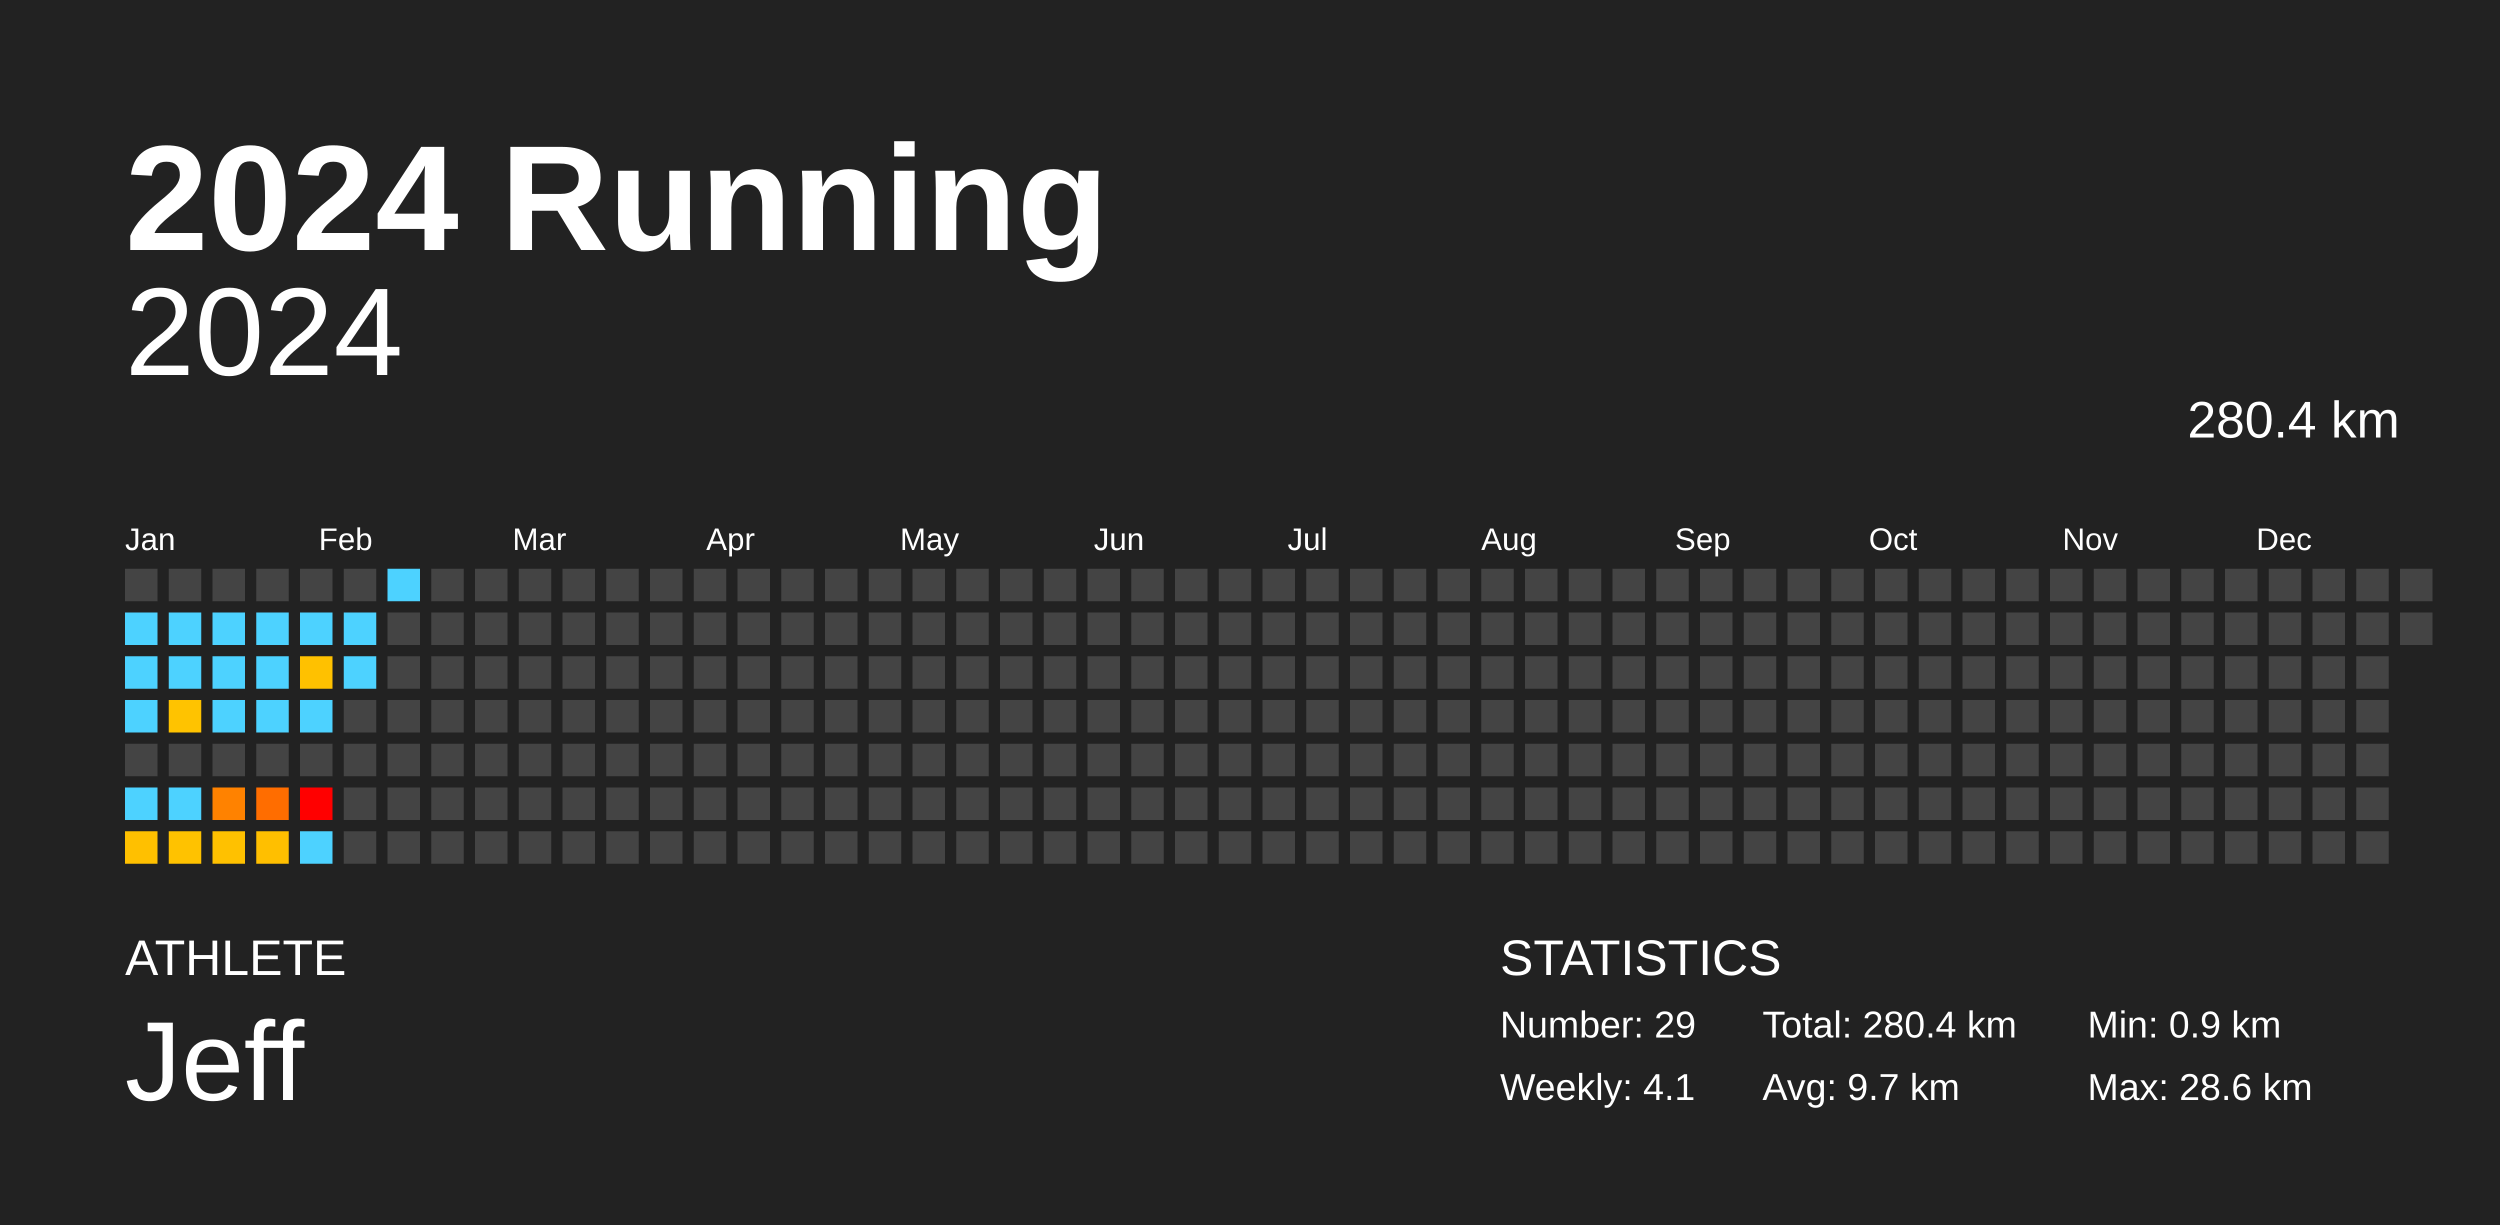
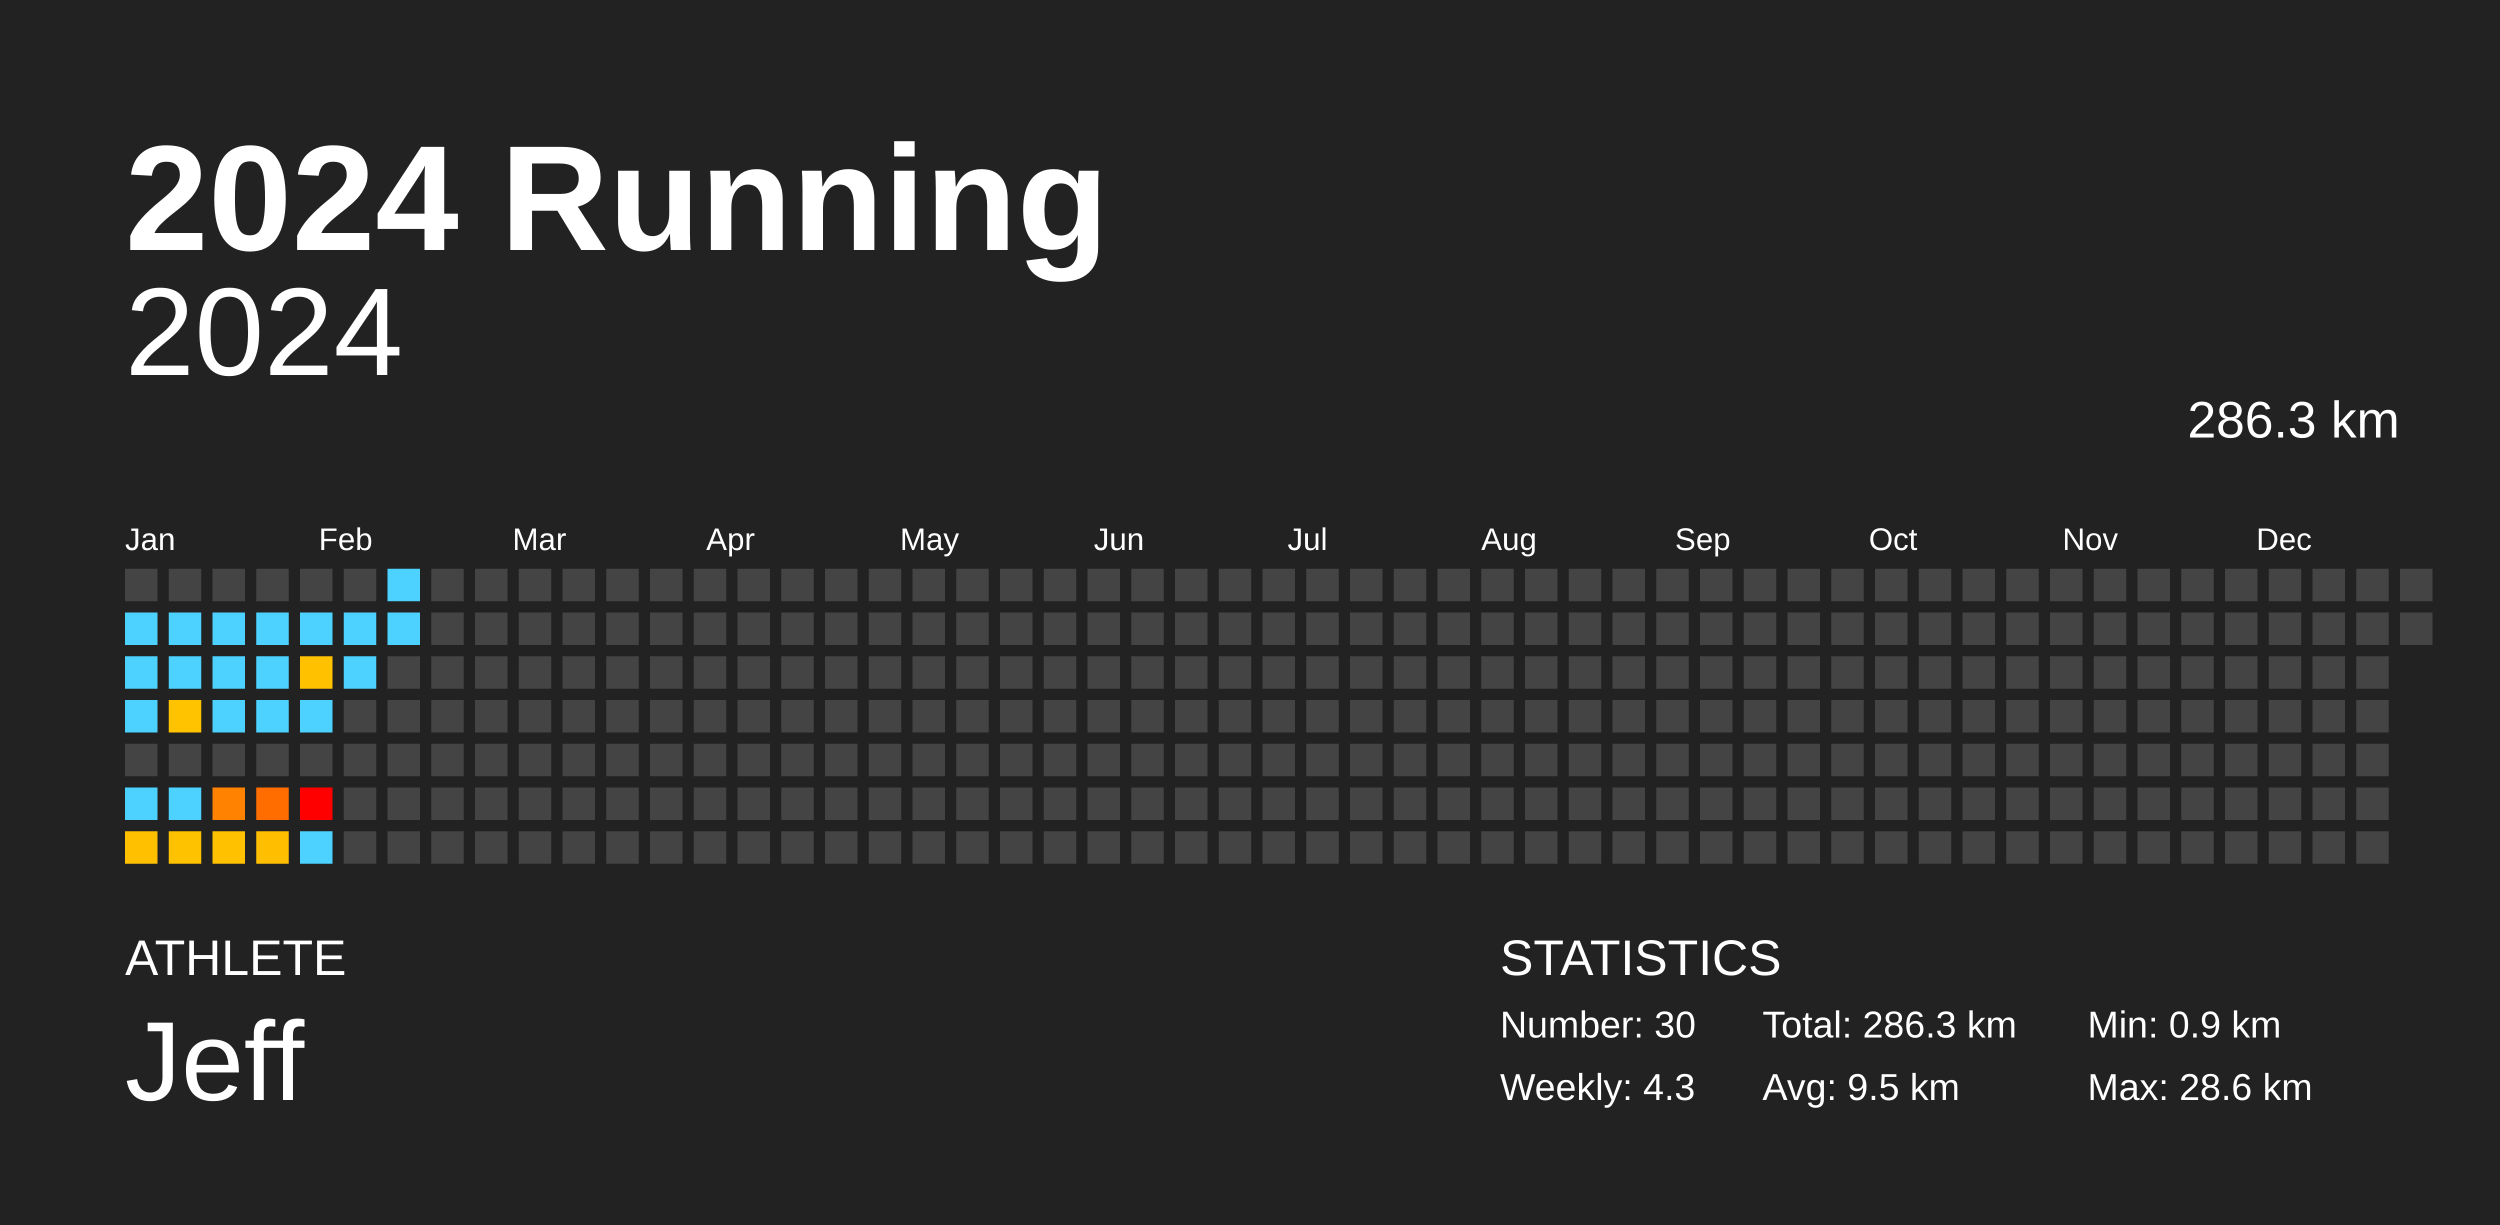
<svg xmlns="http://www.w3.org/2000/svg" baseProfile="full" height="98mm" version="1.1" viewBox="0,0,200,98" width="200mm">
  <defs />
  <rect fill="#222222" height="98" width="200" x="0" y="0" />
  <text fill="#FFFFFF" style="font-size:12px; font-family:Arial; font-weight:bold;" x="10" y="20">2024 Running</text>
  <text fill="#FFFFFF" style="font-size:4px; font-family:Arial" x="10" y="78">ATHLETE</text>
  <text fill="#FFFFFF" style="font-size:9px; font-family:Arial" x="10" y="88">Jeff</text>
  <text fill="#FFFFFF" style="font-size:4px; font-family:Arial" x="120" y="78">STATISTICS</text>
-   <text fill="#FFFFFF" style="font-size:3px; font-family:Arial" x="120" y="83">Number: 29</text>
-   <text fill="#FFFFFF" style="font-size:3px; font-family:Arial" x="120" y="88">Weekly: 4.1</text>
-   <text fill="#FFFFFF" style="font-size:3px; font-family:Arial" x="141" y="83">Total: 280.4 km</text>
-   <text fill="#FFFFFF" style="font-size:3px; font-family:Arial" x="141" y="88">Avg: 9.7 km</text>
+   <text fill="#FFFFFF" style="font-size:3px; font-family:Arial" x="120" y="83">Number: 30</text>
+   <text fill="#FFFFFF" style="font-size:3px; font-family:Arial" x="120" y="88">Weekly: 4.3</text>
+   <text fill="#FFFFFF" style="font-size:3px; font-family:Arial" x="141" y="83">Total: 286.3 km</text>
+   <text fill="#FFFFFF" style="font-size:3px; font-family:Arial" x="141" y="88">Avg: 9.5 km</text>
  <text fill="#FFFFFF" style="font-size:3px; font-family:Arial" x="167" y="83">Min: 0.9 km</text>
  <text fill="#FFFFFF" style="font-size:3px; font-family:Arial" x="167" y="88">Max: 28.6 km</text>
  <text alignment-baseline="hanging" fill="#FFFFFF" style="font-size:10.0px; font-family:Arial;" x="10" y="30">2024</text>
-   <text alignment-baseline="hanging" fill="#FFFFFF" style="font-size:4.125px; font-family:Arial;" x="175" y="35">280.4 km</text>
+   <text alignment-baseline="hanging" fill="#FFFFFF" style="font-size:4.125px; font-family:Arial;" x="175" y="35">286.3 km</text>
  <text fill="#FFFFFF" style="font-size:2.5px; font-family:Arial" x="10.0" y="44">Jan</text>
  <text fill="#FFFFFF" style="font-size:2.5px; font-family:Arial" x="25.5" y="44">Feb</text>
  <text fill="#FFFFFF" style="font-size:2.5px; font-family:Arial" x="41.0" y="44">Mar</text>
  <text fill="#FFFFFF" style="font-size:2.5px; font-family:Arial" x="56.5" y="44">Apr</text>
  <text fill="#FFFFFF" style="font-size:2.5px; font-family:Arial" x="72.0" y="44">May</text>
  <text fill="#FFFFFF" style="font-size:2.5px; font-family:Arial" x="87.5" y="44">Jun</text>
  <text fill="#FFFFFF" style="font-size:2.5px; font-family:Arial" x="103.0" y="44">Jul</text>
  <text fill="#FFFFFF" style="font-size:2.5px; font-family:Arial" x="118.5" y="44">Aug</text>
  <text fill="#FFFFFF" style="font-size:2.5px; font-family:Arial" x="134.0" y="44">Sep</text>
  <text fill="#FFFFFF" style="font-size:2.5px; font-family:Arial" x="149.5" y="44">Oct</text>
  <text fill="#FFFFFF" style="font-size:2.5px; font-family:Arial" x="165.0" y="44">Nov</text>
  <text fill="#FFFFFF" style="font-size:2.5px; font-family:Arial" x="180.5" y="44">Dec</text>
  <rect fill="#444444" height="2.6" width="2.6" x="10.0" y="45.5" />
  <rect fill="#4dd2ff" height="2.6" width="2.6" x="10.0" y="49.0" />
  <rect fill="#4dd2ff" height="2.6" width="2.6" x="10.0" y="52.5" />
  <rect fill="#4dd2ff" height="2.6" width="2.6" x="10.0" y="56.0" />
  <rect fill="#444444" height="2.6" width="2.6" x="10.0" y="59.5" />
  <rect fill="#4dd2ff" height="2.6" width="2.6" x="10.0" y="63.0" />
  <rect fill="#ffc000" height="2.6" width="2.6" x="10.0" y="66.5" />
  <rect fill="#444444" height="2.6" width="2.6" x="13.5" y="45.5" />
  <rect fill="#4dd2ff" height="2.6" width="2.6" x="13.5" y="49.0" />
  <rect fill="#4dd2ff" height="2.6" width="2.6" x="13.5" y="52.5" />
  <rect fill="#ffc300" height="2.6" width="2.6" x="13.5" y="56.0" />
  <rect fill="#444444" height="2.6" width="2.6" x="13.5" y="59.5" />
  <rect fill="#4dd2ff" height="2.6" width="2.6" x="13.5" y="63.0" />
  <rect fill="#ffc200" height="2.6" width="2.6" x="13.5" y="66.5" />
  <rect fill="#444444" height="2.6" width="2.6" x="17.0" y="45.5" />
  <rect fill="#4dd2ff" height="2.6" width="2.6" x="17.0" y="49.0" />
  <rect fill="#4dd2ff" height="2.6" width="2.6" x="17.0" y="52.5" />
  <rect fill="#4dd2ff" height="2.6" width="2.6" x="17.0" y="56.0" />
  <rect fill="#444444" height="2.6" width="2.6" x="17.0" y="59.5" />
  <rect fill="#ff8200" height="2.6" width="2.6" x="17.0" y="63.0" />
  <rect fill="#ffc100" height="2.6" width="2.6" x="17.0" y="66.5" />
  <rect fill="#444444" height="2.6" width="2.6" x="20.5" y="45.5" />
  <rect fill="#4dd2ff" height="2.6" width="2.6" x="20.5" y="49.0" />
  <rect fill="#4dd2ff" height="2.6" width="2.6" x="20.5" y="52.5" />
  <rect fill="#4dd2ff" height="2.6" width="2.6" x="20.5" y="56.0" />
  <rect fill="#444444" height="2.6" width="2.6" x="20.5" y="59.5" />
  <rect fill="#ff6d00" height="2.6" width="2.6" x="20.5" y="63.0" />
  <rect fill="#ffbf00" height="2.6" width="2.6" x="20.5" y="66.5" />
  <rect fill="#444444" height="2.6" width="2.6" x="24.0" y="45.5" />
  <rect fill="#4dd2ff" height="2.6" width="2.6" x="24.0" y="49.0" />
  <rect fill="#ffc100" height="2.6" width="2.6" x="24.0" y="52.5" />
  <rect fill="#4dd2ff" height="2.6" width="2.6" x="24.0" y="56.0" />
  <rect fill="#444444" height="2.6" width="2.6" x="24.0" y="59.5" />
  <rect fill="red" height="2.6" width="2.6" x="24.0" y="63.0" />
  <rect fill="#4dd2ff" height="2.6" width="2.6" x="24.0" y="66.5" />
  <rect fill="#444444" height="2.6" width="2.6" x="27.5" y="45.5" />
  <rect fill="#4dd2ff" height="2.6" width="2.6" x="27.5" y="49.0" />
  <rect fill="#4dd2ff" height="2.6" width="2.6" x="27.5" y="52.5" />
  <rect fill="#444444" height="2.6" width="2.6" x="27.5" y="56.0" />
  <rect fill="#444444" height="2.6" width="2.6" x="27.5" y="59.5" />
  <rect fill="#444444" height="2.6" width="2.6" x="27.5" y="63.0" />
  <rect fill="#444444" height="2.6" width="2.6" x="27.5" y="66.5" />
  <rect fill="#4dd2ff" height="2.6" width="2.6" x="31.0" y="45.5" />
-   <rect fill="#444444" height="2.6" width="2.6" x="31.0" y="49.0" />
+   <rect fill="#4dd2ff" height="2.6" width="2.6" x="31.0" y="49.0" />
  <rect fill="#444444" height="2.6" width="2.6" x="31.0" y="52.5" />
  <rect fill="#444444" height="2.6" width="2.6" x="31.0" y="56.0" />
  <rect fill="#444444" height="2.6" width="2.6" x="31.0" y="59.5" />
  <rect fill="#444444" height="2.6" width="2.6" x="31.0" y="63.0" />
  <rect fill="#444444" height="2.6" width="2.6" x="31.0" y="66.5" />
  <rect fill="#444444" height="2.6" width="2.6" x="34.5" y="45.5" />
  <rect fill="#444444" height="2.6" width="2.6" x="34.5" y="49.0" />
  <rect fill="#444444" height="2.6" width="2.6" x="34.5" y="52.5" />
  <rect fill="#444444" height="2.6" width="2.6" x="34.5" y="56.0" />
  <rect fill="#444444" height="2.6" width="2.6" x="34.5" y="59.5" />
  <rect fill="#444444" height="2.6" width="2.6" x="34.5" y="63.0" />
  <rect fill="#444444" height="2.6" width="2.6" x="34.5" y="66.5" />
  <rect fill="#444444" height="2.6" width="2.6" x="38.0" y="45.5" />
  <rect fill="#444444" height="2.6" width="2.6" x="38.0" y="49.0" />
  <rect fill="#444444" height="2.6" width="2.6" x="38.0" y="52.5" />
  <rect fill="#444444" height="2.6" width="2.6" x="38.0" y="56.0" />
  <rect fill="#444444" height="2.6" width="2.6" x="38.0" y="59.5" />
  <rect fill="#444444" height="2.6" width="2.6" x="38.0" y="63.0" />
  <rect fill="#444444" height="2.6" width="2.6" x="38.0" y="66.5" />
  <rect fill="#444444" height="2.6" width="2.6" x="41.5" y="45.5" />
  <rect fill="#444444" height="2.6" width="2.6" x="41.5" y="49.0" />
  <rect fill="#444444" height="2.6" width="2.6" x="41.5" y="52.5" />
  <rect fill="#444444" height="2.6" width="2.6" x="41.5" y="56.0" />
  <rect fill="#444444" height="2.6" width="2.6" x="41.5" y="59.5" />
  <rect fill="#444444" height="2.6" width="2.6" x="41.5" y="63.0" />
  <rect fill="#444444" height="2.6" width="2.6" x="41.5" y="66.5" />
  <rect fill="#444444" height="2.6" width="2.6" x="45.0" y="45.5" />
  <rect fill="#444444" height="2.6" width="2.6" x="45.0" y="49.0" />
  <rect fill="#444444" height="2.6" width="2.6" x="45.0" y="52.5" />
  <rect fill="#444444" height="2.6" width="2.6" x="45.0" y="56.0" />
  <rect fill="#444444" height="2.6" width="2.6" x="45.0" y="59.5" />
  <rect fill="#444444" height="2.6" width="2.6" x="45.0" y="63.0" />
  <rect fill="#444444" height="2.6" width="2.6" x="45.0" y="66.5" />
  <rect fill="#444444" height="2.6" width="2.6" x="48.5" y="45.5" />
  <rect fill="#444444" height="2.6" width="2.6" x="48.5" y="49.0" />
  <rect fill="#444444" height="2.6" width="2.6" x="48.5" y="52.5" />
  <rect fill="#444444" height="2.6" width="2.6" x="48.5" y="56.0" />
  <rect fill="#444444" height="2.6" width="2.6" x="48.5" y="59.5" />
  <rect fill="#444444" height="2.6" width="2.6" x="48.5" y="63.0" />
  <rect fill="#444444" height="2.6" width="2.6" x="48.5" y="66.5" />
  <rect fill="#444444" height="2.6" width="2.6" x="52.0" y="45.5" />
  <rect fill="#444444" height="2.6" width="2.6" x="52.0" y="49.0" />
  <rect fill="#444444" height="2.6" width="2.6" x="52.0" y="52.5" />
  <rect fill="#444444" height="2.6" width="2.6" x="52.0" y="56.0" />
  <rect fill="#444444" height="2.6" width="2.6" x="52.0" y="59.5" />
  <rect fill="#444444" height="2.6" width="2.6" x="52.0" y="63.0" />
  <rect fill="#444444" height="2.6" width="2.6" x="52.0" y="66.5" />
  <rect fill="#444444" height="2.6" width="2.6" x="55.5" y="45.5" />
  <rect fill="#444444" height="2.6" width="2.6" x="55.5" y="49.0" />
  <rect fill="#444444" height="2.6" width="2.6" x="55.5" y="52.5" />
  <rect fill="#444444" height="2.6" width="2.6" x="55.5" y="56.0" />
  <rect fill="#444444" height="2.6" width="2.6" x="55.5" y="59.5" />
  <rect fill="#444444" height="2.6" width="2.6" x="55.5" y="63.0" />
  <rect fill="#444444" height="2.6" width="2.6" x="55.5" y="66.5" />
  <rect fill="#444444" height="2.6" width="2.6" x="59.0" y="45.5" />
  <rect fill="#444444" height="2.6" width="2.6" x="59.0" y="49.0" />
  <rect fill="#444444" height="2.6" width="2.6" x="59.0" y="52.5" />
  <rect fill="#444444" height="2.6" width="2.6" x="59.0" y="56.0" />
  <rect fill="#444444" height="2.6" width="2.6" x="59.0" y="59.5" />
  <rect fill="#444444" height="2.6" width="2.6" x="59.0" y="63.0" />
  <rect fill="#444444" height="2.6" width="2.6" x="59.0" y="66.5" />
  <rect fill="#444444" height="2.6" width="2.6" x="62.5" y="45.5" />
  <rect fill="#444444" height="2.6" width="2.6" x="62.5" y="49.0" />
  <rect fill="#444444" height="2.6" width="2.6" x="62.5" y="52.5" />
  <rect fill="#444444" height="2.6" width="2.6" x="62.5" y="56.0" />
  <rect fill="#444444" height="2.6" width="2.6" x="62.5" y="59.5" />
  <rect fill="#444444" height="2.6" width="2.6" x="62.5" y="63.0" />
  <rect fill="#444444" height="2.6" width="2.6" x="62.5" y="66.5" />
  <rect fill="#444444" height="2.6" width="2.6" x="66.0" y="45.5" />
  <rect fill="#444444" height="2.6" width="2.6" x="66.0" y="49.0" />
  <rect fill="#444444" height="2.6" width="2.6" x="66.0" y="52.5" />
  <rect fill="#444444" height="2.6" width="2.6" x="66.0" y="56.0" />
  <rect fill="#444444" height="2.6" width="2.6" x="66.0" y="59.5" />
  <rect fill="#444444" height="2.6" width="2.6" x="66.0" y="63.0" />
  <rect fill="#444444" height="2.6" width="2.6" x="66.0" y="66.5" />
  <rect fill="#444444" height="2.6" width="2.6" x="69.5" y="45.5" />
  <rect fill="#444444" height="2.6" width="2.6" x="69.5" y="49.0" />
  <rect fill="#444444" height="2.6" width="2.6" x="69.5" y="52.5" />
  <rect fill="#444444" height="2.6" width="2.6" x="69.5" y="56.0" />
  <rect fill="#444444" height="2.6" width="2.6" x="69.5" y="59.5" />
  <rect fill="#444444" height="2.6" width="2.6" x="69.5" y="63.0" />
  <rect fill="#444444" height="2.6" width="2.6" x="69.5" y="66.5" />
  <rect fill="#444444" height="2.6" width="2.6" x="73.0" y="45.5" />
  <rect fill="#444444" height="2.6" width="2.6" x="73.0" y="49.0" />
  <rect fill="#444444" height="2.6" width="2.6" x="73.0" y="52.5" />
  <rect fill="#444444" height="2.6" width="2.6" x="73.0" y="56.0" />
  <rect fill="#444444" height="2.6" width="2.6" x="73.0" y="59.5" />
  <rect fill="#444444" height="2.6" width="2.6" x="73.0" y="63.0" />
  <rect fill="#444444" height="2.6" width="2.6" x="73.0" y="66.5" />
  <rect fill="#444444" height="2.6" width="2.6" x="76.5" y="45.5" />
  <rect fill="#444444" height="2.6" width="2.6" x="76.5" y="49.0" />
  <rect fill="#444444" height="2.6" width="2.6" x="76.5" y="52.5" />
  <rect fill="#444444" height="2.6" width="2.6" x="76.5" y="56.0" />
  <rect fill="#444444" height="2.6" width="2.6" x="76.5" y="59.5" />
  <rect fill="#444444" height="2.6" width="2.6" x="76.5" y="63.0" />
  <rect fill="#444444" height="2.6" width="2.6" x="76.5" y="66.5" />
  <rect fill="#444444" height="2.6" width="2.6" x="80.0" y="45.5" />
  <rect fill="#444444" height="2.6" width="2.6" x="80.0" y="49.0" />
  <rect fill="#444444" height="2.6" width="2.6" x="80.0" y="52.5" />
  <rect fill="#444444" height="2.6" width="2.6" x="80.0" y="56.0" />
  <rect fill="#444444" height="2.6" width="2.6" x="80.0" y="59.5" />
  <rect fill="#444444" height="2.6" width="2.6" x="80.0" y="63.0" />
  <rect fill="#444444" height="2.6" width="2.6" x="80.0" y="66.5" />
  <rect fill="#444444" height="2.6" width="2.6" x="83.5" y="45.5" />
  <rect fill="#444444" height="2.6" width="2.6" x="83.5" y="49.0" />
  <rect fill="#444444" height="2.6" width="2.6" x="83.5" y="52.5" />
  <rect fill="#444444" height="2.6" width="2.6" x="83.5" y="56.0" />
  <rect fill="#444444" height="2.6" width="2.6" x="83.5" y="59.5" />
  <rect fill="#444444" height="2.6" width="2.6" x="83.5" y="63.0" />
  <rect fill="#444444" height="2.6" width="2.6" x="83.5" y="66.5" />
  <rect fill="#444444" height="2.6" width="2.6" x="87.0" y="45.5" />
  <rect fill="#444444" height="2.6" width="2.6" x="87.0" y="49.0" />
  <rect fill="#444444" height="2.6" width="2.6" x="87.0" y="52.5" />
  <rect fill="#444444" height="2.6" width="2.6" x="87.0" y="56.0" />
  <rect fill="#444444" height="2.6" width="2.6" x="87.0" y="59.5" />
  <rect fill="#444444" height="2.6" width="2.6" x="87.0" y="63.0" />
  <rect fill="#444444" height="2.6" width="2.6" x="87.0" y="66.5" />
  <rect fill="#444444" height="2.6" width="2.6" x="90.5" y="45.5" />
  <rect fill="#444444" height="2.6" width="2.6" x="90.5" y="49.0" />
  <rect fill="#444444" height="2.6" width="2.6" x="90.5" y="52.5" />
  <rect fill="#444444" height="2.6" width="2.6" x="90.5" y="56.0" />
  <rect fill="#444444" height="2.6" width="2.6" x="90.5" y="59.5" />
  <rect fill="#444444" height="2.6" width="2.6" x="90.5" y="63.0" />
  <rect fill="#444444" height="2.6" width="2.6" x="90.5" y="66.5" />
  <rect fill="#444444" height="2.6" width="2.6" x="94.0" y="45.5" />
  <rect fill="#444444" height="2.6" width="2.6" x="94.0" y="49.0" />
  <rect fill="#444444" height="2.6" width="2.6" x="94.0" y="52.5" />
  <rect fill="#444444" height="2.6" width="2.6" x="94.0" y="56.0" />
  <rect fill="#444444" height="2.6" width="2.6" x="94.0" y="59.5" />
  <rect fill="#444444" height="2.6" width="2.6" x="94.0" y="63.0" />
  <rect fill="#444444" height="2.6" width="2.6" x="94.0" y="66.5" />
  <rect fill="#444444" height="2.6" width="2.6" x="97.5" y="45.5" />
  <rect fill="#444444" height="2.6" width="2.6" x="97.5" y="49.0" />
  <rect fill="#444444" height="2.6" width="2.6" x="97.5" y="52.5" />
  <rect fill="#444444" height="2.6" width="2.6" x="97.5" y="56.0" />
  <rect fill="#444444" height="2.6" width="2.6" x="97.5" y="59.5" />
  <rect fill="#444444" height="2.6" width="2.6" x="97.5" y="63.0" />
  <rect fill="#444444" height="2.6" width="2.6" x="97.5" y="66.5" />
  <rect fill="#444444" height="2.6" width="2.6" x="101.0" y="45.5" />
  <rect fill="#444444" height="2.6" width="2.6" x="101.0" y="49.0" />
  <rect fill="#444444" height="2.6" width="2.6" x="101.0" y="52.5" />
  <rect fill="#444444" height="2.6" width="2.6" x="101.0" y="56.0" />
  <rect fill="#444444" height="2.6" width="2.6" x="101.0" y="59.5" />
  <rect fill="#444444" height="2.6" width="2.6" x="101.0" y="63.0" />
  <rect fill="#444444" height="2.6" width="2.6" x="101.0" y="66.5" />
  <rect fill="#444444" height="2.6" width="2.6" x="104.5" y="45.5" />
  <rect fill="#444444" height="2.6" width="2.6" x="104.5" y="49.0" />
  <rect fill="#444444" height="2.6" width="2.6" x="104.5" y="52.5" />
  <rect fill="#444444" height="2.6" width="2.6" x="104.5" y="56.0" />
  <rect fill="#444444" height="2.6" width="2.6" x="104.5" y="59.5" />
  <rect fill="#444444" height="2.6" width="2.6" x="104.5" y="63.0" />
  <rect fill="#444444" height="2.6" width="2.6" x="104.5" y="66.5" />
  <rect fill="#444444" height="2.6" width="2.6" x="108.0" y="45.5" />
  <rect fill="#444444" height="2.6" width="2.6" x="108.0" y="49.0" />
  <rect fill="#444444" height="2.6" width="2.6" x="108.0" y="52.5" />
  <rect fill="#444444" height="2.6" width="2.6" x="108.0" y="56.0" />
  <rect fill="#444444" height="2.6" width="2.6" x="108.0" y="59.5" />
  <rect fill="#444444" height="2.6" width="2.6" x="108.0" y="63.0" />
  <rect fill="#444444" height="2.6" width="2.6" x="108.0" y="66.5" />
  <rect fill="#444444" height="2.6" width="2.6" x="111.5" y="45.5" />
  <rect fill="#444444" height="2.6" width="2.6" x="111.5" y="49.0" />
  <rect fill="#444444" height="2.6" width="2.6" x="111.5" y="52.5" />
  <rect fill="#444444" height="2.6" width="2.6" x="111.5" y="56.0" />
  <rect fill="#444444" height="2.6" width="2.6" x="111.5" y="59.5" />
  <rect fill="#444444" height="2.6" width="2.6" x="111.5" y="63.0" />
  <rect fill="#444444" height="2.6" width="2.6" x="111.5" y="66.5" />
  <rect fill="#444444" height="2.6" width="2.6" x="115.0" y="45.5" />
  <rect fill="#444444" height="2.6" width="2.6" x="115.0" y="49.0" />
  <rect fill="#444444" height="2.6" width="2.6" x="115.0" y="52.5" />
  <rect fill="#444444" height="2.6" width="2.6" x="115.0" y="56.0" />
  <rect fill="#444444" height="2.6" width="2.6" x="115.0" y="59.5" />
  <rect fill="#444444" height="2.6" width="2.6" x="115.0" y="63.0" />
  <rect fill="#444444" height="2.6" width="2.6" x="115.0" y="66.5" />
  <rect fill="#444444" height="2.6" width="2.6" x="118.5" y="45.5" />
  <rect fill="#444444" height="2.6" width="2.6" x="118.5" y="49.0" />
  <rect fill="#444444" height="2.6" width="2.6" x="118.5" y="52.5" />
  <rect fill="#444444" height="2.6" width="2.6" x="118.5" y="56.0" />
  <rect fill="#444444" height="2.6" width="2.6" x="118.5" y="59.5" />
  <rect fill="#444444" height="2.6" width="2.6" x="118.5" y="63.0" />
  <rect fill="#444444" height="2.6" width="2.6" x="118.5" y="66.5" />
  <rect fill="#444444" height="2.6" width="2.6" x="122.0" y="45.5" />
  <rect fill="#444444" height="2.6" width="2.6" x="122.0" y="49.0" />
  <rect fill="#444444" height="2.6" width="2.6" x="122.0" y="52.5" />
  <rect fill="#444444" height="2.6" width="2.6" x="122.0" y="56.0" />
  <rect fill="#444444" height="2.6" width="2.6" x="122.0" y="59.5" />
  <rect fill="#444444" height="2.6" width="2.6" x="122.0" y="63.0" />
  <rect fill="#444444" height="2.6" width="2.6" x="122.0" y="66.5" />
  <rect fill="#444444" height="2.6" width="2.6" x="125.5" y="45.5" />
  <rect fill="#444444" height="2.6" width="2.6" x="125.5" y="49.0" />
  <rect fill="#444444" height="2.6" width="2.6" x="125.5" y="52.5" />
  <rect fill="#444444" height="2.6" width="2.6" x="125.5" y="56.0" />
  <rect fill="#444444" height="2.6" width="2.6" x="125.5" y="59.5" />
  <rect fill="#444444" height="2.6" width="2.6" x="125.5" y="63.0" />
  <rect fill="#444444" height="2.6" width="2.6" x="125.5" y="66.5" />
  <rect fill="#444444" height="2.6" width="2.6" x="129.0" y="45.5" />
  <rect fill="#444444" height="2.6" width="2.6" x="129.0" y="49.0" />
  <rect fill="#444444" height="2.6" width="2.6" x="129.0" y="52.5" />
  <rect fill="#444444" height="2.6" width="2.6" x="129.0" y="56.0" />
  <rect fill="#444444" height="2.6" width="2.6" x="129.0" y="59.5" />
  <rect fill="#444444" height="2.6" width="2.6" x="129.0" y="63.0" />
  <rect fill="#444444" height="2.6" width="2.6" x="129.0" y="66.5" />
  <rect fill="#444444" height="2.6" width="2.6" x="132.5" y="45.5" />
  <rect fill="#444444" height="2.6" width="2.6" x="132.5" y="49.0" />
  <rect fill="#444444" height="2.6" width="2.6" x="132.5" y="52.5" />
  <rect fill="#444444" height="2.6" width="2.6" x="132.5" y="56.0" />
  <rect fill="#444444" height="2.6" width="2.6" x="132.5" y="59.5" />
  <rect fill="#444444" height="2.6" width="2.6" x="132.5" y="63.0" />
  <rect fill="#444444" height="2.6" width="2.6" x="132.5" y="66.5" />
  <rect fill="#444444" height="2.6" width="2.6" x="136.0" y="45.5" />
  <rect fill="#444444" height="2.6" width="2.6" x="136.0" y="49.0" />
  <rect fill="#444444" height="2.6" width="2.6" x="136.0" y="52.5" />
  <rect fill="#444444" height="2.6" width="2.6" x="136.0" y="56.0" />
  <rect fill="#444444" height="2.6" width="2.6" x="136.0" y="59.5" />
  <rect fill="#444444" height="2.6" width="2.6" x="136.0" y="63.0" />
  <rect fill="#444444" height="2.6" width="2.6" x="136.0" y="66.5" />
  <rect fill="#444444" height="2.6" width="2.6" x="139.5" y="45.5" />
  <rect fill="#444444" height="2.6" width="2.6" x="139.5" y="49.0" />
  <rect fill="#444444" height="2.6" width="2.6" x="139.5" y="52.5" />
  <rect fill="#444444" height="2.6" width="2.6" x="139.5" y="56.0" />
  <rect fill="#444444" height="2.6" width="2.6" x="139.5" y="59.5" />
  <rect fill="#444444" height="2.6" width="2.6" x="139.5" y="63.0" />
  <rect fill="#444444" height="2.6" width="2.6" x="139.5" y="66.5" />
  <rect fill="#444444" height="2.6" width="2.6" x="143.0" y="45.5" />
  <rect fill="#444444" height="2.6" width="2.6" x="143.0" y="49.0" />
  <rect fill="#444444" height="2.6" width="2.6" x="143.0" y="52.5" />
  <rect fill="#444444" height="2.6" width="2.6" x="143.0" y="56.0" />
  <rect fill="#444444" height="2.6" width="2.6" x="143.0" y="59.5" />
  <rect fill="#444444" height="2.6" width="2.6" x="143.0" y="63.0" />
  <rect fill="#444444" height="2.6" width="2.6" x="143.0" y="66.5" />
  <rect fill="#444444" height="2.6" width="2.6" x="146.5" y="45.5" />
  <rect fill="#444444" height="2.6" width="2.6" x="146.5" y="49.0" />
  <rect fill="#444444" height="2.6" width="2.6" x="146.5" y="52.5" />
  <rect fill="#444444" height="2.6" width="2.6" x="146.5" y="56.0" />
  <rect fill="#444444" height="2.6" width="2.6" x="146.5" y="59.5" />
  <rect fill="#444444" height="2.6" width="2.6" x="146.5" y="63.0" />
  <rect fill="#444444" height="2.6" width="2.6" x="146.5" y="66.5" />
  <rect fill="#444444" height="2.6" width="2.6" x="150.0" y="45.5" />
  <rect fill="#444444" height="2.6" width="2.6" x="150.0" y="49.0" />
  <rect fill="#444444" height="2.6" width="2.6" x="150.0" y="52.5" />
  <rect fill="#444444" height="2.6" width="2.6" x="150.0" y="56.0" />
  <rect fill="#444444" height="2.6" width="2.6" x="150.0" y="59.5" />
  <rect fill="#444444" height="2.6" width="2.6" x="150.0" y="63.0" />
  <rect fill="#444444" height="2.6" width="2.6" x="150.0" y="66.5" />
  <rect fill="#444444" height="2.6" width="2.6" x="153.5" y="45.5" />
  <rect fill="#444444" height="2.6" width="2.6" x="153.5" y="49.0" />
  <rect fill="#444444" height="2.6" width="2.6" x="153.5" y="52.5" />
  <rect fill="#444444" height="2.6" width="2.6" x="153.5" y="56.0" />
  <rect fill="#444444" height="2.6" width="2.6" x="153.5" y="59.5" />
  <rect fill="#444444" height="2.6" width="2.6" x="153.5" y="63.0" />
  <rect fill="#444444" height="2.6" width="2.6" x="153.5" y="66.5" />
  <rect fill="#444444" height="2.6" width="2.6" x="157.0" y="45.5" />
  <rect fill="#444444" height="2.6" width="2.6" x="157.0" y="49.0" />
  <rect fill="#444444" height="2.6" width="2.6" x="157.0" y="52.5" />
  <rect fill="#444444" height="2.6" width="2.6" x="157.0" y="56.0" />
  <rect fill="#444444" height="2.6" width="2.6" x="157.0" y="59.5" />
  <rect fill="#444444" height="2.6" width="2.6" x="157.0" y="63.0" />
  <rect fill="#444444" height="2.6" width="2.6" x="157.0" y="66.5" />
  <rect fill="#444444" height="2.6" width="2.6" x="160.5" y="45.5" />
  <rect fill="#444444" height="2.6" width="2.6" x="160.5" y="49.0" />
  <rect fill="#444444" height="2.6" width="2.6" x="160.5" y="52.5" />
  <rect fill="#444444" height="2.6" width="2.6" x="160.5" y="56.0" />
  <rect fill="#444444" height="2.6" width="2.6" x="160.5" y="59.5" />
  <rect fill="#444444" height="2.6" width="2.6" x="160.5" y="63.0" />
  <rect fill="#444444" height="2.6" width="2.6" x="160.5" y="66.5" />
  <rect fill="#444444" height="2.6" width="2.6" x="164.0" y="45.5" />
  <rect fill="#444444" height="2.6" width="2.6" x="164.0" y="49.0" />
  <rect fill="#444444" height="2.6" width="2.6" x="164.0" y="52.5" />
  <rect fill="#444444" height="2.6" width="2.6" x="164.0" y="56.0" />
  <rect fill="#444444" height="2.6" width="2.6" x="164.0" y="59.5" />
  <rect fill="#444444" height="2.6" width="2.6" x="164.0" y="63.0" />
  <rect fill="#444444" height="2.6" width="2.6" x="164.0" y="66.5" />
  <rect fill="#444444" height="2.6" width="2.6" x="167.5" y="45.5" />
  <rect fill="#444444" height="2.6" width="2.6" x="167.5" y="49.0" />
  <rect fill="#444444" height="2.6" width="2.6" x="167.5" y="52.5" />
  <rect fill="#444444" height="2.6" width="2.6" x="167.5" y="56.0" />
  <rect fill="#444444" height="2.6" width="2.6" x="167.5" y="59.5" />
  <rect fill="#444444" height="2.6" width="2.6" x="167.5" y="63.0" />
  <rect fill="#444444" height="2.6" width="2.6" x="167.5" y="66.5" />
  <rect fill="#444444" height="2.6" width="2.6" x="171.0" y="45.5" />
  <rect fill="#444444" height="2.6" width="2.6" x="171.0" y="49.0" />
  <rect fill="#444444" height="2.6" width="2.6" x="171.0" y="52.5" />
  <rect fill="#444444" height="2.6" width="2.6" x="171.0" y="56.0" />
  <rect fill="#444444" height="2.6" width="2.6" x="171.0" y="59.5" />
  <rect fill="#444444" height="2.6" width="2.6" x="171.0" y="63.0" />
  <rect fill="#444444" height="2.6" width="2.6" x="171.0" y="66.5" />
  <rect fill="#444444" height="2.6" width="2.6" x="174.5" y="45.5" />
  <rect fill="#444444" height="2.6" width="2.6" x="174.5" y="49.0" />
  <rect fill="#444444" height="2.6" width="2.6" x="174.5" y="52.5" />
  <rect fill="#444444" height="2.6" width="2.6" x="174.5" y="56.0" />
  <rect fill="#444444" height="2.6" width="2.6" x="174.5" y="59.5" />
  <rect fill="#444444" height="2.6" width="2.6" x="174.5" y="63.0" />
  <rect fill="#444444" height="2.6" width="2.6" x="174.5" y="66.5" />
  <rect fill="#444444" height="2.6" width="2.6" x="178.0" y="45.5" />
  <rect fill="#444444" height="2.6" width="2.6" x="178.0" y="49.0" />
  <rect fill="#444444" height="2.6" width="2.6" x="178.0" y="52.5" />
  <rect fill="#444444" height="2.6" width="2.6" x="178.0" y="56.0" />
  <rect fill="#444444" height="2.6" width="2.6" x="178.0" y="59.5" />
  <rect fill="#444444" height="2.6" width="2.6" x="178.0" y="63.0" />
  <rect fill="#444444" height="2.6" width="2.6" x="178.0" y="66.5" />
  <rect fill="#444444" height="2.6" width="2.6" x="181.5" y="45.5" />
  <rect fill="#444444" height="2.6" width="2.6" x="181.5" y="49.0" />
  <rect fill="#444444" height="2.6" width="2.6" x="181.5" y="52.5" />
  <rect fill="#444444" height="2.6" width="2.6" x="181.5" y="56.0" />
  <rect fill="#444444" height="2.6" width="2.6" x="181.5" y="59.5" />
  <rect fill="#444444" height="2.6" width="2.6" x="181.5" y="63.0" />
  <rect fill="#444444" height="2.6" width="2.6" x="181.5" y="66.5" />
  <rect fill="#444444" height="2.6" width="2.6" x="185.0" y="45.5" />
  <rect fill="#444444" height="2.6" width="2.6" x="185.0" y="49.0" />
  <rect fill="#444444" height="2.6" width="2.6" x="185.0" y="52.5" />
  <rect fill="#444444" height="2.6" width="2.6" x="185.0" y="56.0" />
  <rect fill="#444444" height="2.6" width="2.6" x="185.0" y="59.5" />
  <rect fill="#444444" height="2.6" width="2.6" x="185.0" y="63.0" />
  <rect fill="#444444" height="2.6" width="2.6" x="185.0" y="66.5" />
  <rect fill="#444444" height="2.6" width="2.6" x="188.5" y="45.5" />
  <rect fill="#444444" height="2.6" width="2.6" x="188.5" y="49.0" />
  <rect fill="#444444" height="2.6" width="2.6" x="188.5" y="52.5" />
  <rect fill="#444444" height="2.6" width="2.6" x="188.5" y="56.0" />
  <rect fill="#444444" height="2.6" width="2.6" x="188.5" y="59.5" />
  <rect fill="#444444" height="2.6" width="2.6" x="188.5" y="63.0" />
  <rect fill="#444444" height="2.6" width="2.6" x="188.5" y="66.5" />
  <rect fill="#444444" height="2.6" width="2.6" x="192.0" y="45.5" />
  <rect fill="#444444" height="2.6" width="2.6" x="192.0" y="49.0" />
</svg>
